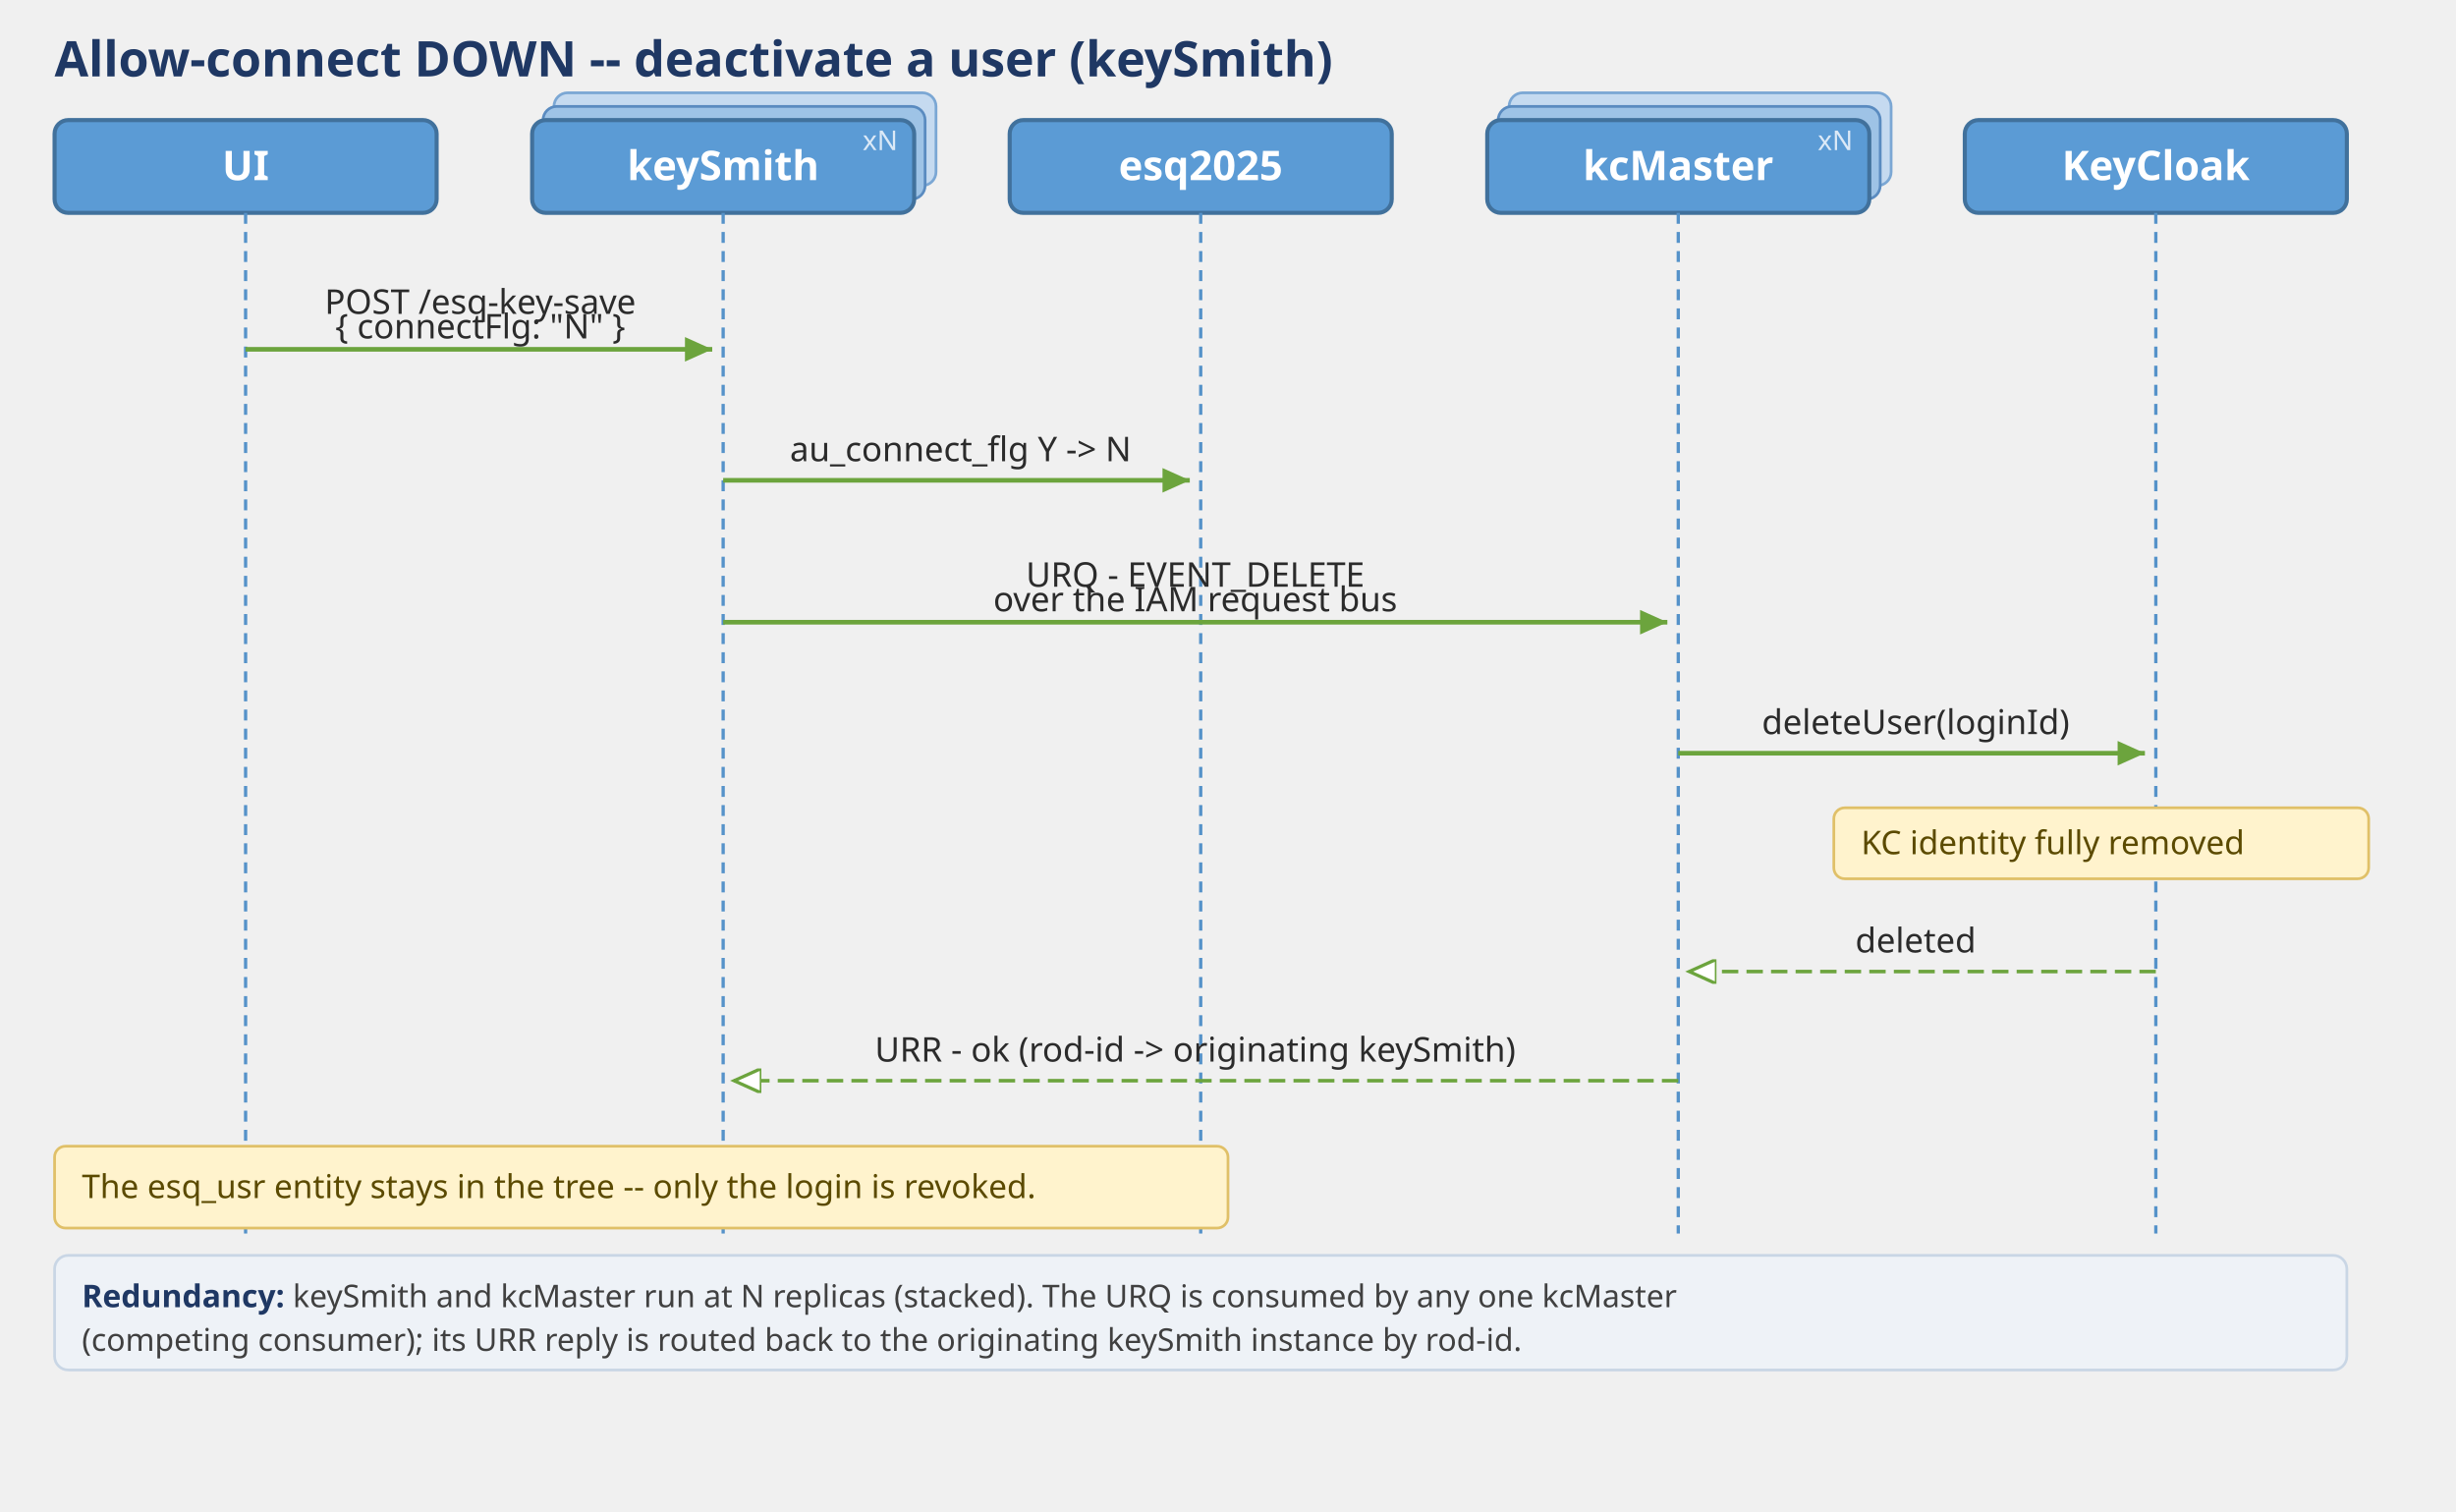
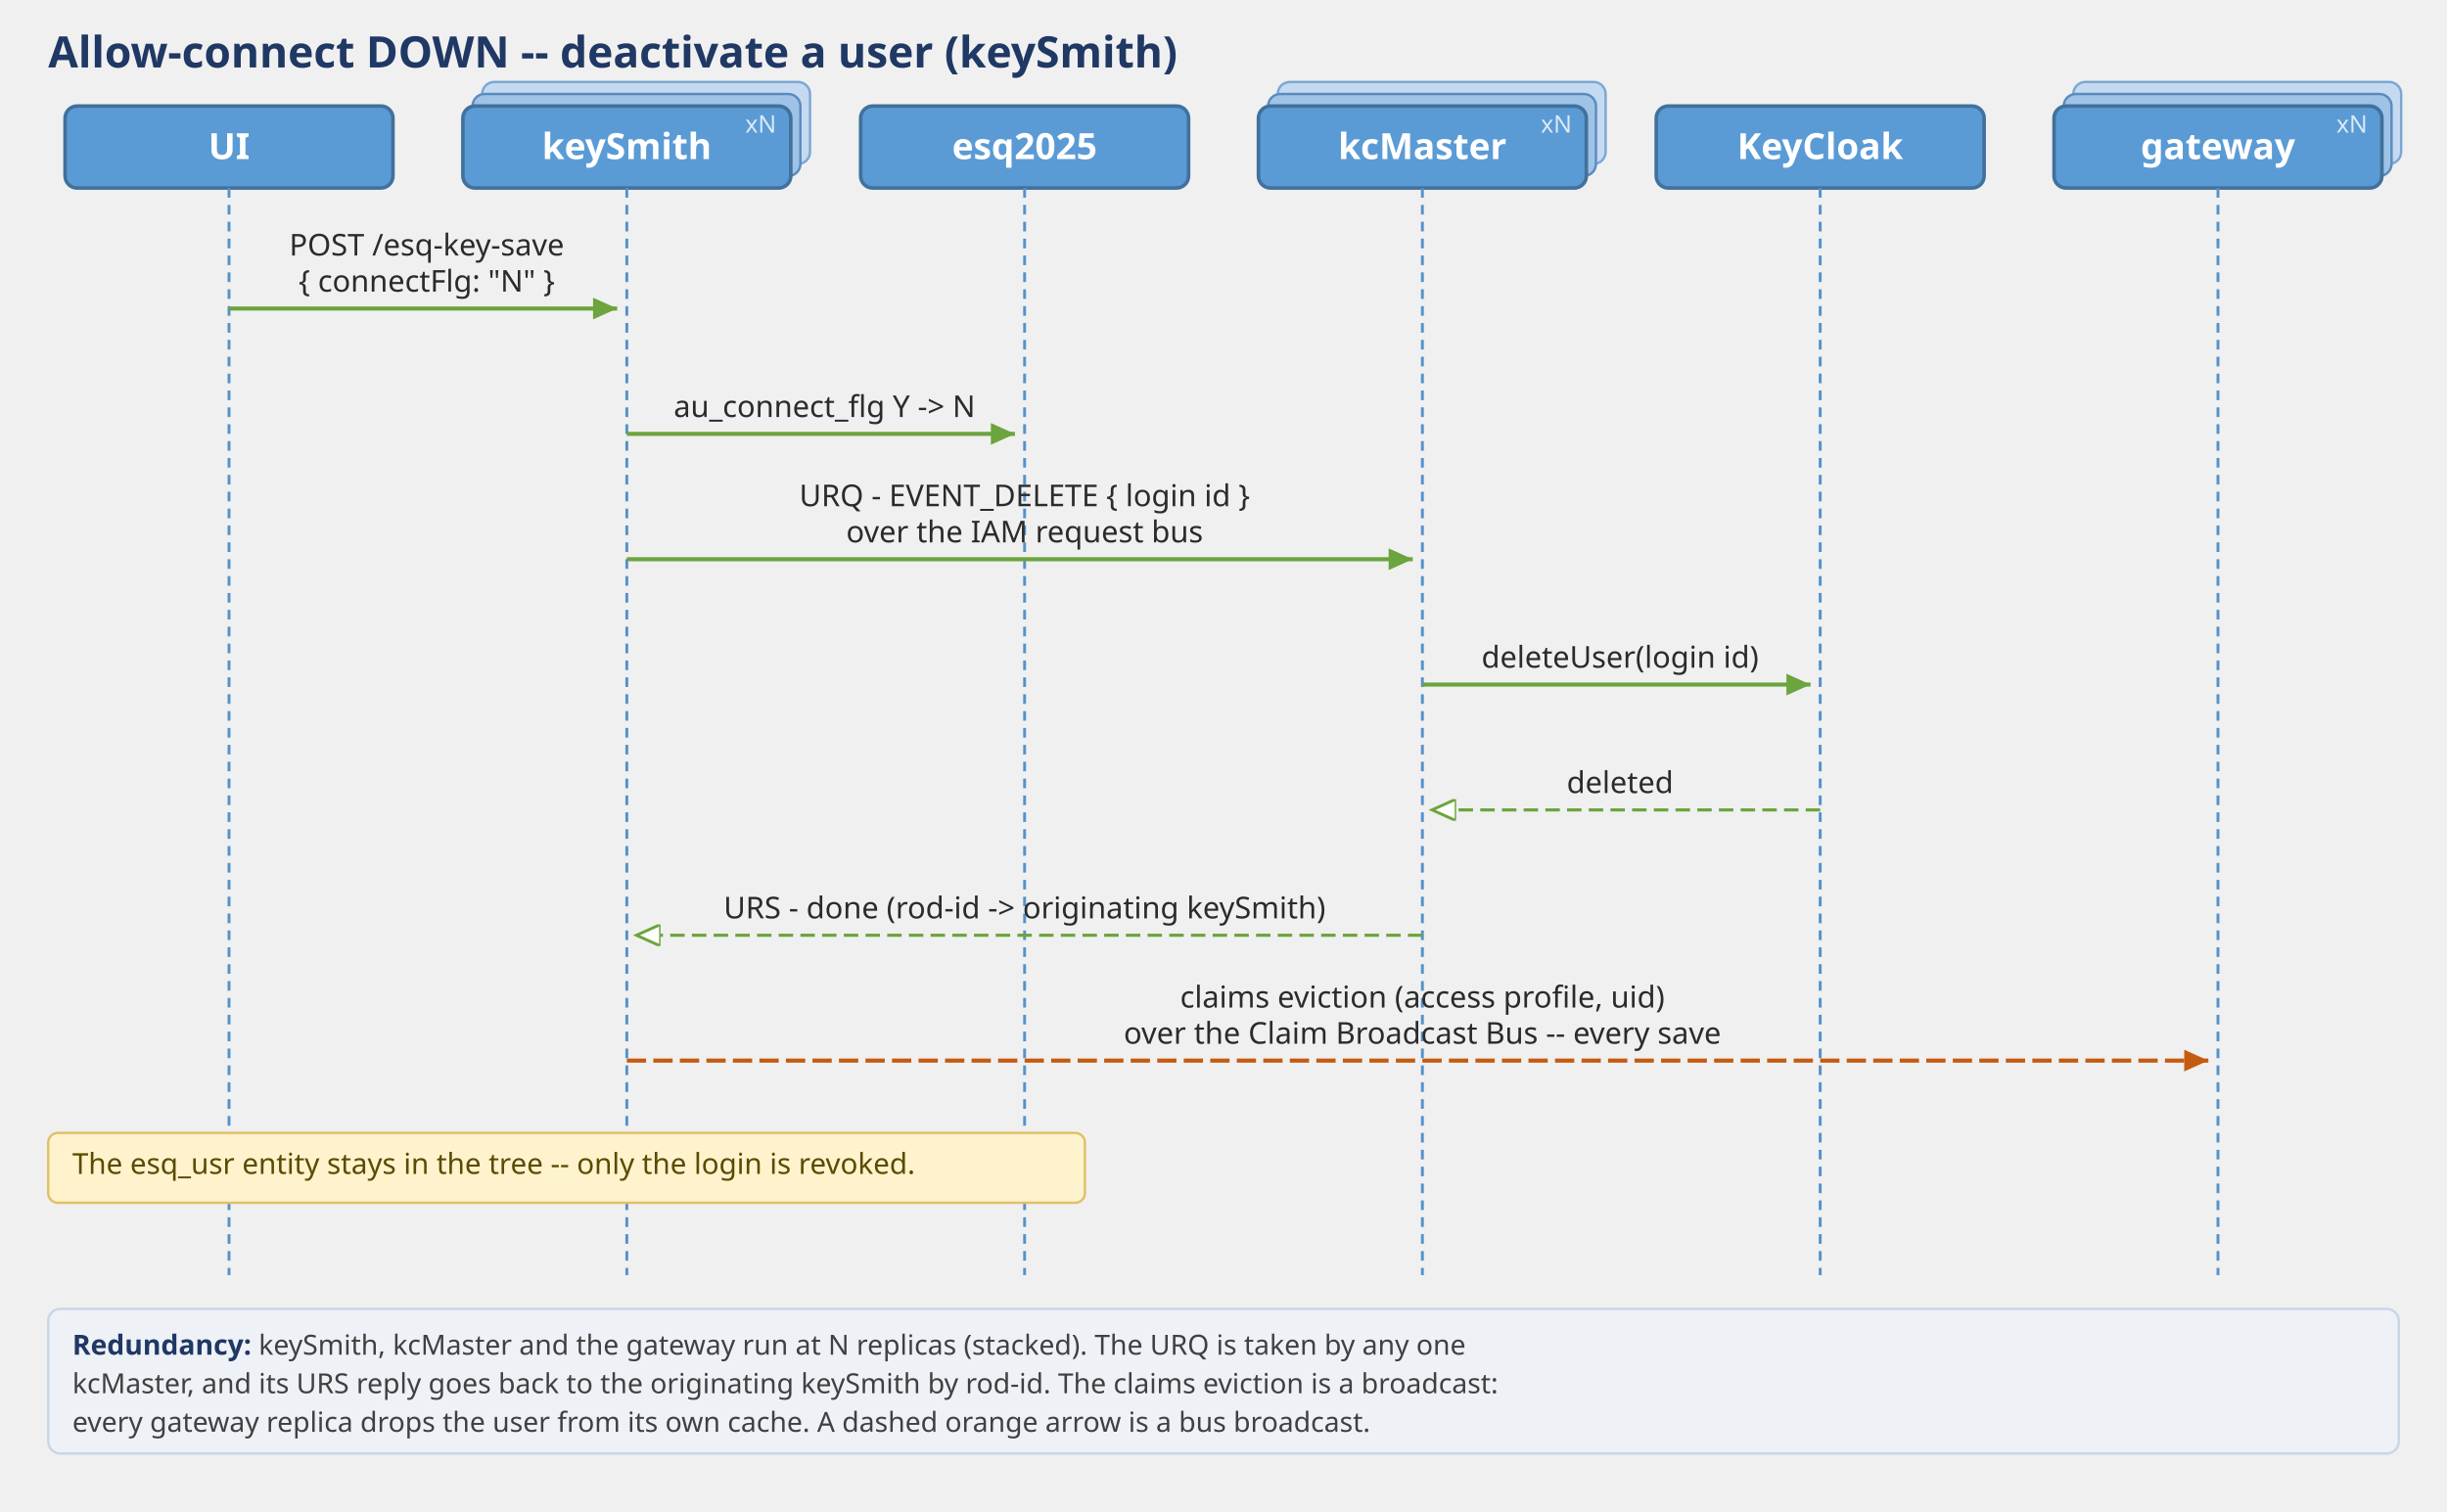
- <svg xmlns="http://www.w3.org/2000/svg" viewBox="0 0 900 554" font-family="Calibri, Segoe UI, sans-serif">
+ <svg xmlns="http://www.w3.org/2000/svg" viewBox="0 0 1015 627" font-family="Calibri, Segoe UI, sans-serif">
  <defs>
    <marker id="arw" markerUnits="userSpaceOnUse" markerWidth="12" markerHeight="9" refX="10" refY="4.5" orient="auto">
      <path d="M0,0 L10,4.5 L0,9 Z" fill="#6ca43d" />
    </marker>
    <marker id="arwo" markerUnits="userSpaceOnUse" markerWidth="12" markerHeight="9" refX="10" refY="4.5" orient="auto">
      <path d="M0,0 L10,4.5 L0,9 Z" fill="#ffffff" stroke="#6ca43d" stroke-width="1.2" />
+     </marker>
+     <marker id="arwb" markerUnits="userSpaceOnUse" markerWidth="12" markerHeight="9" refX="10" refY="4.5" orient="auto">
+       <path d="M0,0 L10,4.5 L0,9 Z" fill="#c55a11" />
    </marker>
  </defs>
  <style>
    .hdr{fill:#5b9bd5;stroke:#41719c;stroke-width:1.5}
    .hdrtxt{fill:#ffffff;font-weight:bold;font-size:15px}
    .life{stroke:#5592c9;stroke-width:1.2;stroke-dasharray:4,3}
    .msg{stroke:#6ca43d;stroke-width:1.7;fill:none;marker-end:url(#arw)}
    .ret{stroke:#6ca43d;stroke-width:1.3;fill:none;stroke-dasharray:6,3;marker-end:url(#arwo)}
+     .bus{stroke:#c55a11;stroke-width:1.7;fill:none;stroke-dasharray:8,3;marker-end:url(#arwb)}
    .mt{fill:#2b2b2b;font-size:12.5px}
    .note{fill:#fff3cd;stroke:#e0c068;stroke-width:1}
    .nt{fill:#5b4a00;font-size:12px}
    .title{fill:#1f3864;font-size:18px;font-weight:bold}
+     .sec{fill:#1f3864;font-size:12.5px;font-weight:bold}
    .stk1{fill:#9ec3e6;stroke:#5a8bc0;stroke-width:1}
    .stk2{fill:#c5daf0;stroke:#7ba7d4;stroke-width:1}
    .xn{fill:#dbe9f7;font-size:10px}
    .leg{fill:#eef2f7;stroke:#c9d6e5;stroke-width:1}
    .legt{fill:#404040;font-size:11.5px}
    .legb{fill:#1f3864;font-size:11.5px;font-weight:bold}
+     .box{fill:#5b9bd5;stroke:#41719c;stroke-width:1.5}
+     .boxs{fill:#dbe9f7;font-size:11px}
+     .busbox{fill:#fbe5d6;stroke:#c55a11;stroke-width:1.2}
+     .bust{fill:#843c0c;font-size:12.5px;font-weight:bold}
+     .bussub{fill:#843c0c;font-size:11px}
+     .lbl{fill:#2b2b2b;font-size:11.5px}
  </style>
  <text class="title" x="20" y="28">Allow-connect DOWN -- deactivate a user (keySmith)</text>
-   <g>
-     <rect class="hdr" x="20" y="44" width="140" height="34" rx="5" />
-     <text class="hdrtxt" x="90" y="66" text-anchor="middle">UI</text>
-     <line class="life" x1="90" y1="78" x2="90" y2="452" />
-     <rect class="stk2" x="203" y="34" width="140" height="34" rx="5" />
-     <rect class="stk1" x="199" y="39" width="140" height="34" rx="5" />
-     <rect class="hdr" x="195" y="44" width="140" height="34" rx="5" />
-     <text class="hdrtxt" x="265" y="66" text-anchor="middle">keySmith</text>
-     <text class="xn" x="329" y="55" text-anchor="end">xN</text>
-     <line class="life" x1="265" y1="78" x2="265" y2="452" />
-     <rect class="hdr" x="370" y="44" width="140" height="34" rx="5" />
-     <text class="hdrtxt" x="440" y="66" text-anchor="middle">esq2025</text>
-     <line class="life" x1="440" y1="78" x2="440" y2="452" />
-     <rect class="stk2" x="553" y="34" width="140" height="34" rx="5" />
-     <rect class="stk1" x="549" y="39" width="140" height="34" rx="5" />
-     <rect class="hdr" x="545" y="44" width="140" height="34" rx="5" />
-     <text class="hdrtxt" x="615" y="66" text-anchor="middle">kcMaster</text>
-     <text class="xn" x="679" y="55" text-anchor="end">xN</text>
-     <line class="life" x1="615" y1="78" x2="615" y2="452" />
-     <rect class="hdr" x="720" y="44" width="140" height="34" rx="5" />
-     <text class="hdrtxt" x="790" y="66" text-anchor="middle">KeyCloak</text>
-     <line class="life" x1="790" y1="78" x2="790" y2="452" />
-   </g>
-   <line class="msg" x1="90" y1="128" x2="261" y2="128" />
-   <text class="mt" x="176" y="115" text-anchor="middle">POST /esq-key-save</text>
-   <text class="mt" x="176" y="124" text-anchor="middle" font-size="11">{ connectFlg: "N" }</text>
-   <line class="msg" x1="265" y1="176" x2="436" y2="176" />
-   <text class="mt" x="352" y="169" text-anchor="middle">au_connect_flg  Y -&gt; N</text>
-   <line class="msg" x1="265" y1="228" x2="611" y2="228" />
-   <text class="mt" x="438" y="215" text-anchor="middle">URQ - EVENT_DELETE</text>
-   <text class="mt" x="438" y="224" text-anchor="middle" font-size="11">over the IAM request bus</text>
-   <line class="msg" x1="615" y1="276" x2="786" y2="276" />
-   <text class="mt" x="702" y="269" text-anchor="middle">deleteUser(loginId)</text>
-   <rect class="note" x="672" y="296" width="196" height="26" rx="4" />
-   <text class="nt" x="682" y="313">KC identity fully removed</text>
-   <line class="ret" x1="790" y1="356" x2="619" y2="356" />
-   <text class="mt" x="702" y="349" text-anchor="middle" font-size="11">deleted</text>
-   <line class="ret" x1="615" y1="396" x2="269" y2="396" />
-   <text class="mt" x="438" y="389" text-anchor="middle" font-size="11">URR - ok  (rod-id -&gt; originating keySmith)</text>
-   <rect class="note" x="20" y="420" width="430" height="30" rx="4" />
-   <text class="nt" x="30" y="439">The esq_usr entity stays in the tree -- only the login is revoked.</text>
-   <rect class="leg" x="20" y="460" width="840" height="42" rx="5" />
-   <text class="legt" x="30" y="479">
-     <tspan class="legb">Redundancy:</tspan> keySmith and kcMaster run at N replicas (stacked). The URQ is consumed by any one kcMaster</text>
-   <text class="legt" x="30" y="495">(competing consumer); its URR reply is routed back to the originating keySmith instance by rod-id.</text>
+   <rect class="hdr" x="27" y="44" width="136" height="34" rx="5" />
+   <text class="hdrtxt" x="95" y="66" text-anchor="middle">UI</text>
+   <line class="life" x1="95" y1="78" x2="95" y2="529" />
+   <rect class="stk2" x="200" y="34" width="136" height="34" rx="5" />
+   <rect class="stk1" x="196" y="39" width="136" height="34" rx="5" />
+   <rect class="hdr" x="192" y="44" width="136" height="34" rx="5" />
+   <text class="hdrtxt" x="260" y="66" text-anchor="middle">keySmith</text>
+   <text class="xn" x="322" y="55" text-anchor="end">xN</text>
+   <line class="life" x1="260" y1="78" x2="260" y2="529" />
+   <rect class="hdr" x="357" y="44" width="136" height="34" rx="5" />
+   <text class="hdrtxt" x="425" y="66" text-anchor="middle">esq2025</text>
+   <line class="life" x1="425" y1="78" x2="425" y2="529" />
+   <rect class="stk2" x="530" y="34" width="136" height="34" rx="5" />
+   <rect class="stk1" x="526" y="39" width="136" height="34" rx="5" />
+   <rect class="hdr" x="522" y="44" width="136" height="34" rx="5" />
+   <text class="hdrtxt" x="590" y="66" text-anchor="middle">kcMaster</text>
+   <text class="xn" x="652" y="55" text-anchor="end">xN</text>
+   <line class="life" x1="590" y1="78" x2="590" y2="529" />
+   <rect class="hdr" x="687" y="44" width="136" height="34" rx="5" />
+   <text class="hdrtxt" x="755" y="66" text-anchor="middle">KeyCloak</text>
+   <line class="life" x1="755" y1="78" x2="755" y2="529" />
+   <rect class="stk2" x="860" y="34" width="136" height="34" rx="5" />
+   <rect class="stk1" x="856" y="39" width="136" height="34" rx="5" />
+   <rect class="hdr" x="852" y="44" width="136" height="34" rx="5" />
+   <text class="hdrtxt" x="920" y="66" text-anchor="middle">gateway</text>
+   <text class="xn" x="982" y="55" text-anchor="end">xN</text>
+   <line class="life" x1="920" y1="78" x2="920" y2="529" />
+   <line class="msg" x1="95" y1="128" x2="256" y2="128" />
+   <text class="mt" x="177" y="106" text-anchor="middle">POST /esq-key-save</text>
+   <text class="mt" x="177" y="121" text-anchor="middle" font-size="11">{ connectFlg: "N" }</text>
+   <line class="msg" x1="260" y1="180" x2="421" y2="180" />
+   <text class="mt" x="342" y="173" text-anchor="middle" font-size="11.5">au_connect_flg  Y -&gt; N</text>
+   <line class="msg" x1="260" y1="232" x2="586" y2="232" />
+   <text class="mt" x="425" y="210" text-anchor="middle">URQ - EVENT_DELETE  { login id }</text>
+   <text class="mt" x="425" y="225" text-anchor="middle" font-size="11">over the IAM request bus</text>
+   <line class="msg" x1="590" y1="284" x2="751" y2="284" />
+   <text class="mt" x="672" y="277" text-anchor="middle" font-size="11.5">deleteUser(login id)</text>
+   <line class="ret" x1="755" y1="336" x2="594" y2="336" />
+   <text class="mt" x="672" y="329" text-anchor="middle" font-size="11.5">deleted</text>
+   <line class="ret" x1="590" y1="388" x2="264" y2="388" />
+   <text class="mt" x="425" y="381" text-anchor="middle" font-size="11.5">URS - done  (rod-id -&gt; originating keySmith)</text>
+   <line class="bus" x1="260" y1="440" x2="916" y2="440" />
+   <text class="mt" x="590" y="418" text-anchor="middle">claims eviction  (access profile, uid)</text>
+   <text class="mt" x="590" y="433" text-anchor="middle" font-size="11">over the Claim Broadcast Bus -- every save</text>
+   <rect class="note" x="20" y="470" width="430" height="29" rx="4" />
+   <text class="nt" x="30" y="487">The esq_usr entity stays in the tree -- only the login is revoked.</text>
+   <rect class="leg" x="20" y="543" width="975" height="60" rx="5" />
+   <text class="legt" x="30" y="562">
+     <tspan class="legb">Redundancy:</tspan> keySmith, kcMaster and the gateway run at N replicas (stacked). The URQ is taken by any one</text>
+   <text class="legt" x="30" y="578">kcMaster, and its URS reply goes back to the originating keySmith by rod-id. The claims eviction is a broadcast:</text>
+   <text class="legt" x="30" y="594">every gateway replica drops the user from its own cache. A dashed orange arrow is a bus broadcast.</text>
</svg>
